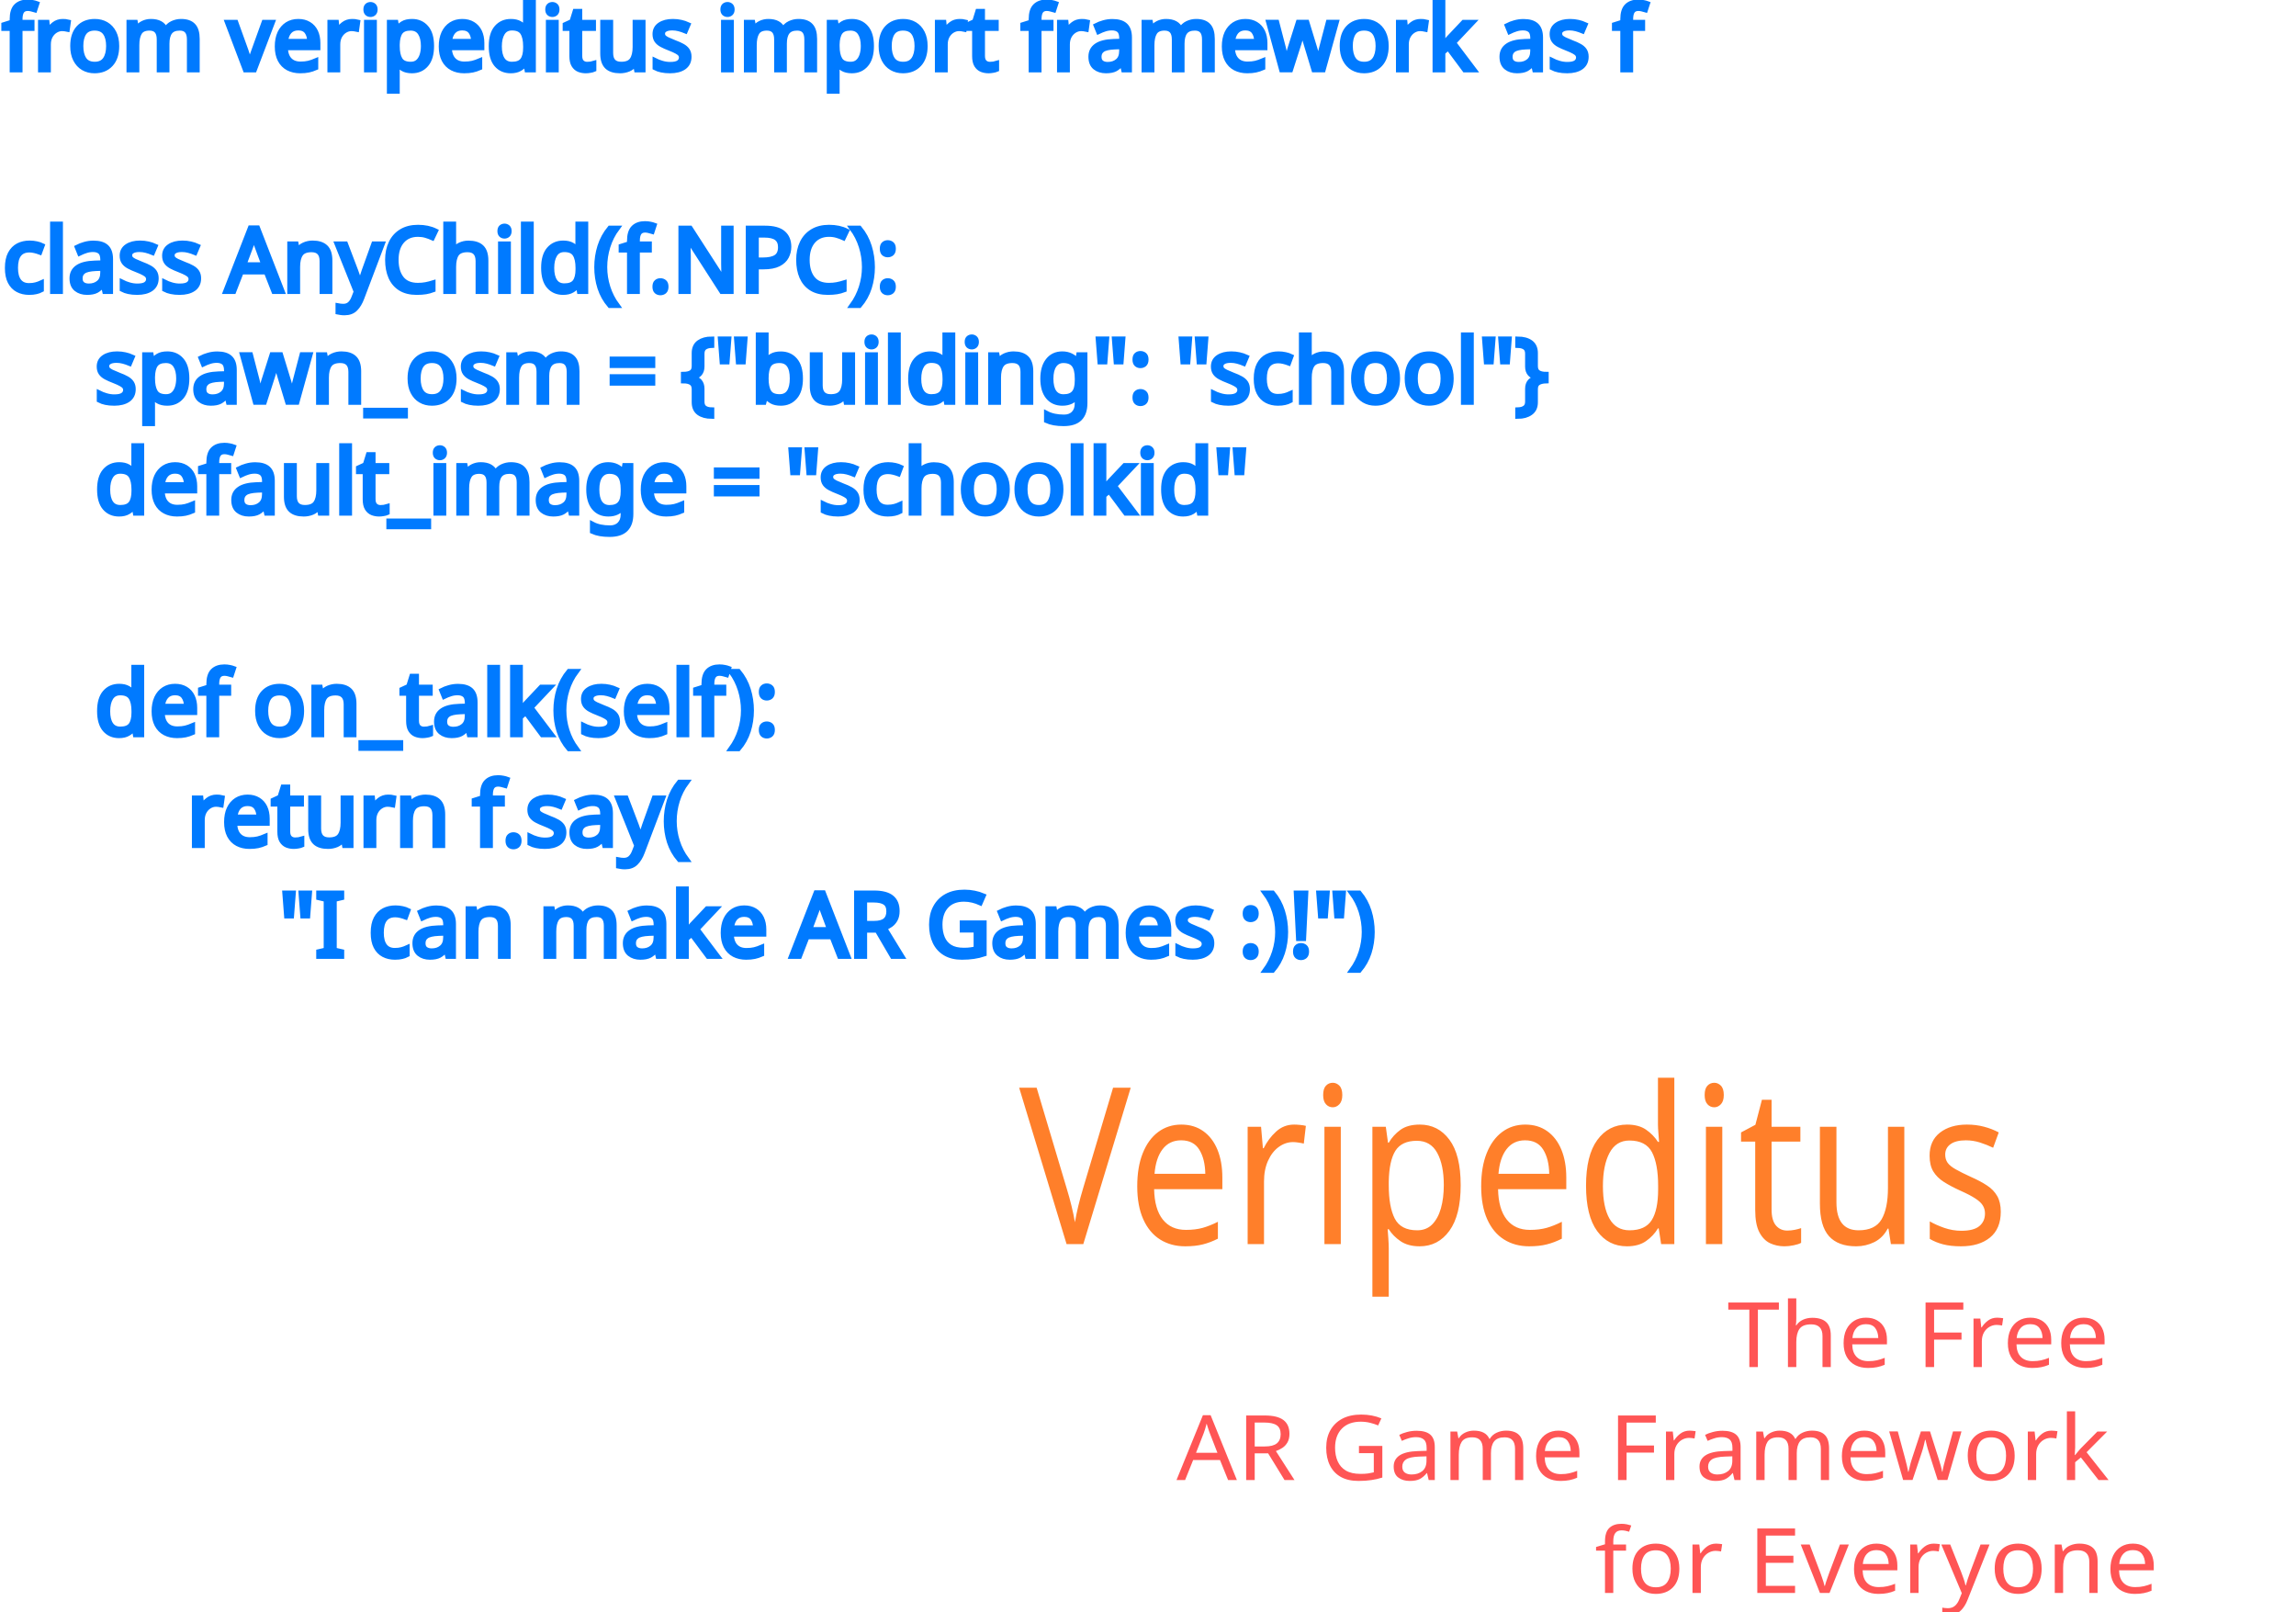
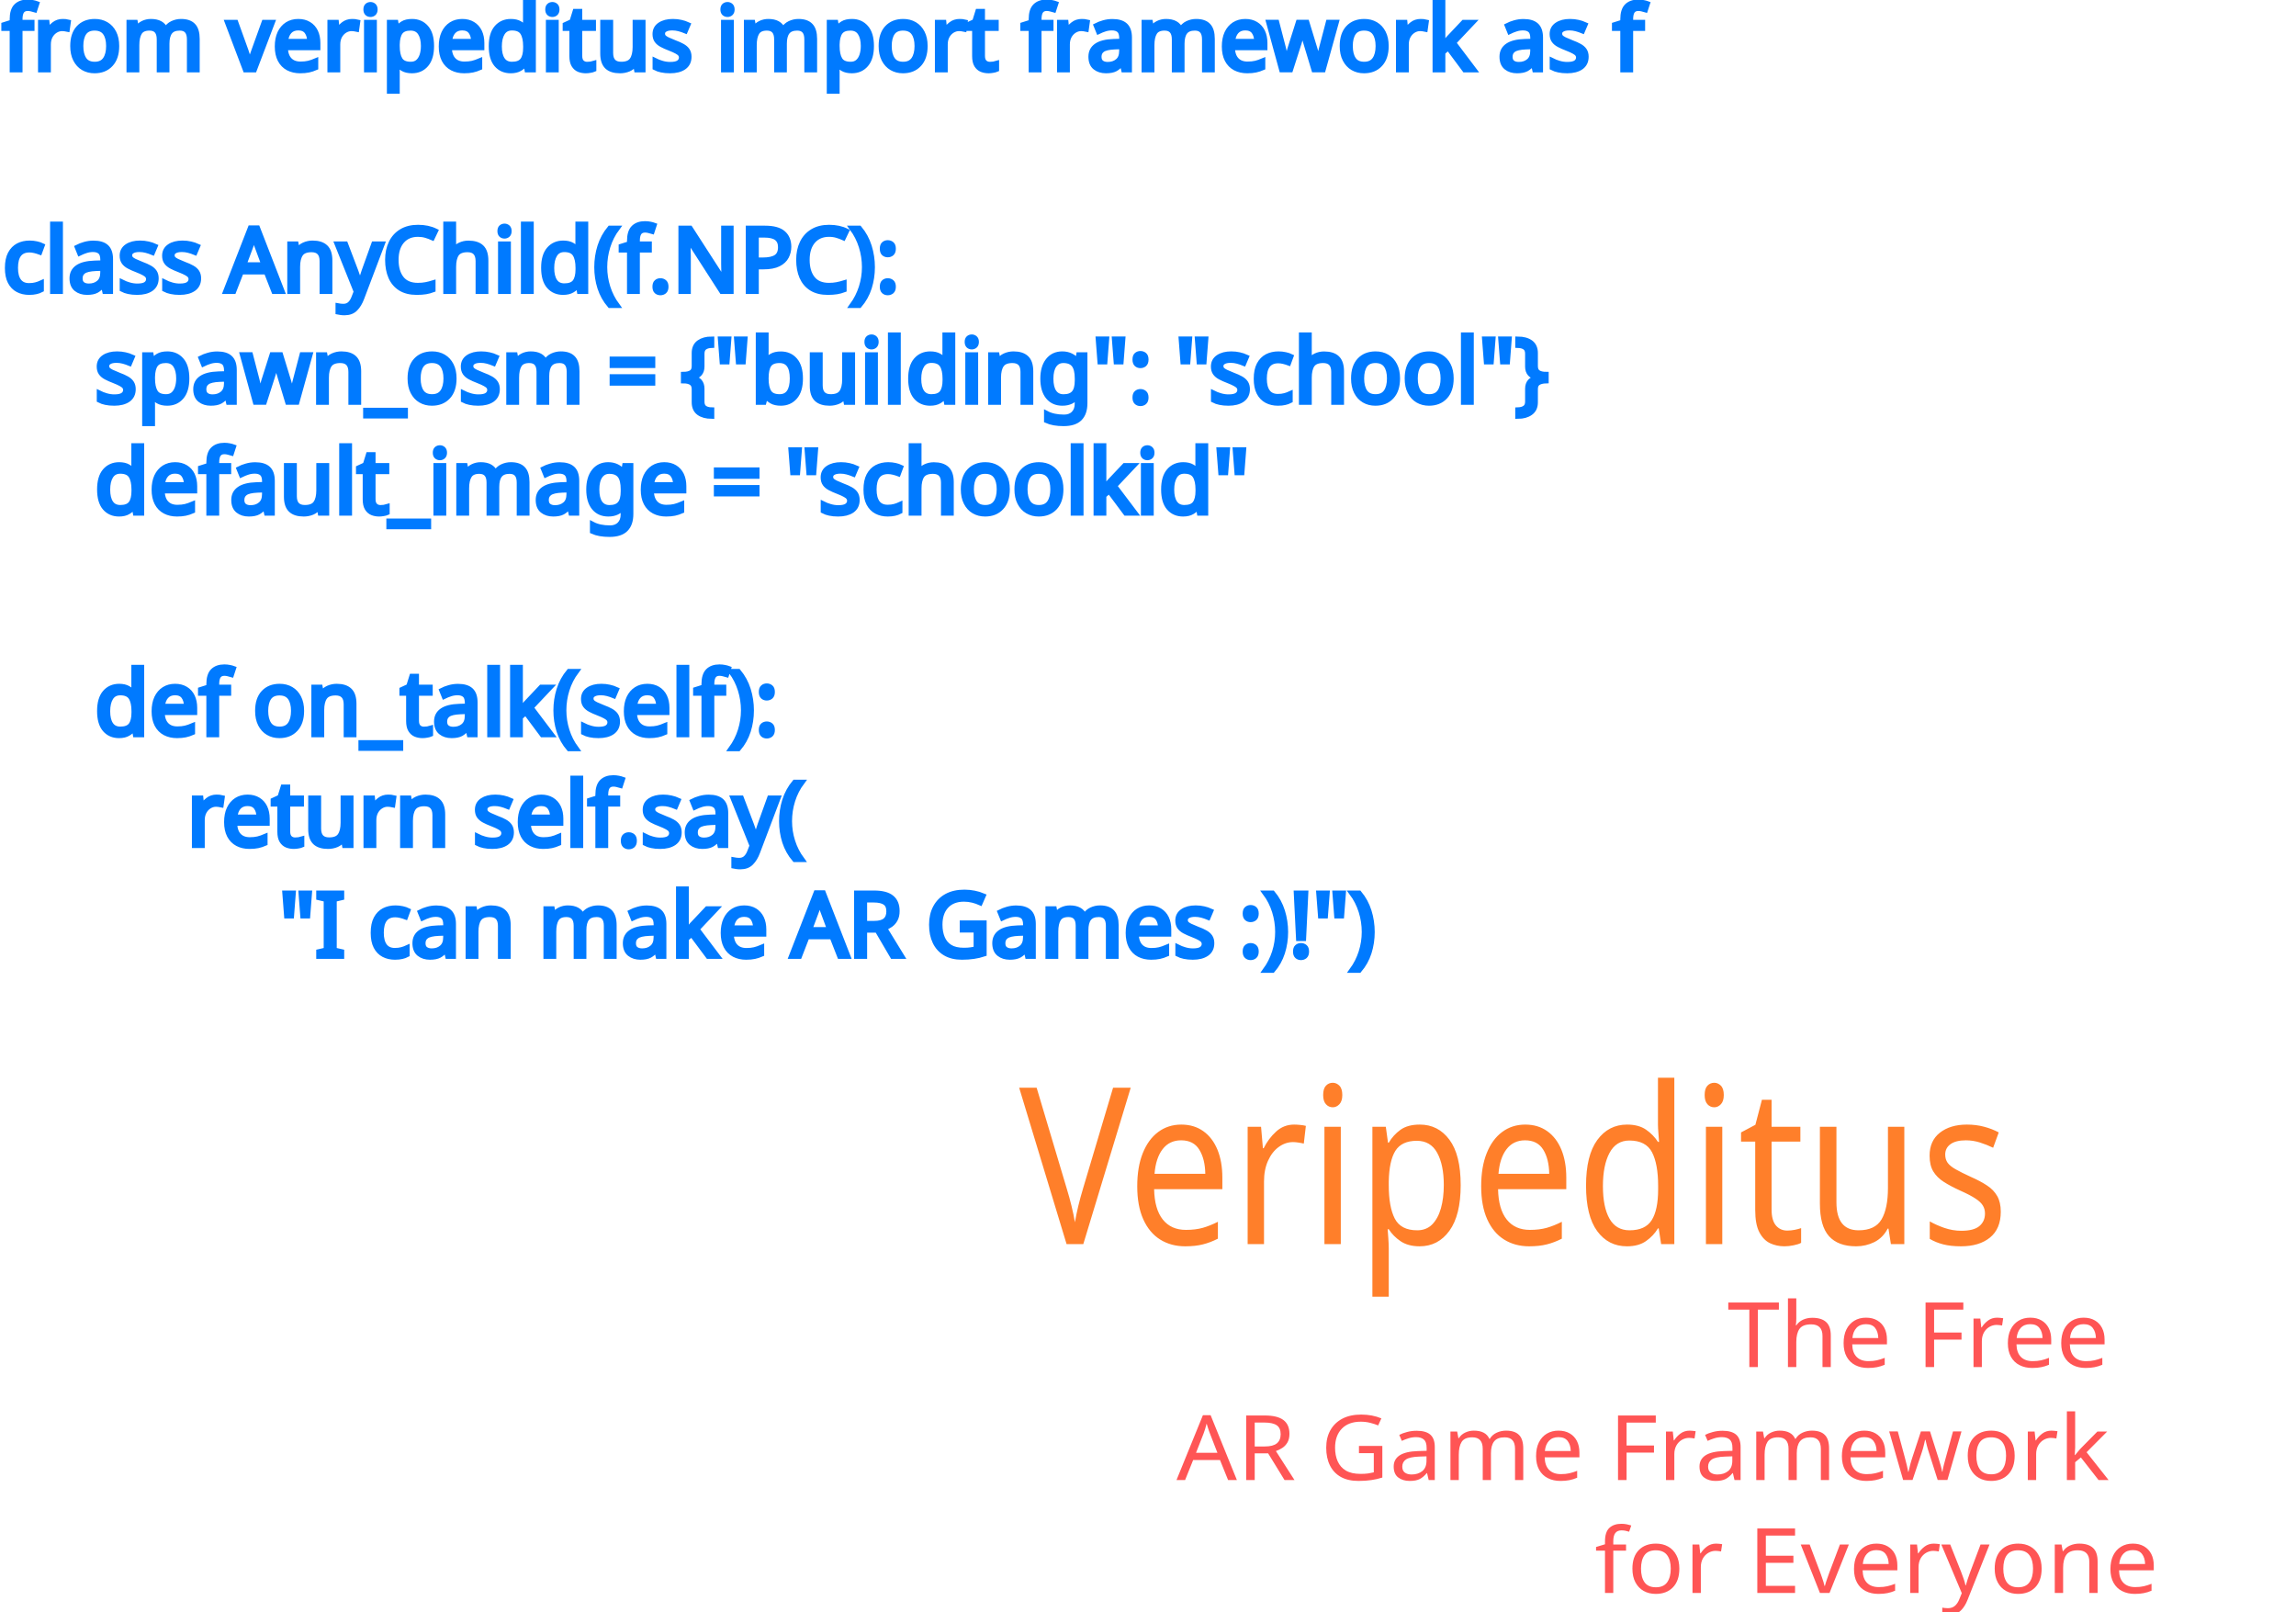
<svg xmlns="http://www.w3.org/2000/svg" version="1.1" id="svg4229" viewBox="0 0 571.698 401.143" height="113.211mm" width="161.346mm">
  <defs id="defs4231">
    <radialGradient r="117.98" gradientTransform="matrix(-0.67828,-1.6411,1.962,-0.8186,828.32,1315.7)" cx="612.52" cy="117" gradientUnits="userSpaceOnUse" id="radialGradient3150">
      <stop offset="0" style="stop-color:#0046e8" id="stop3781" />
      <stop offset="1" style="stop-color:#bee7ff" id="stop3783" />
    </radialGradient>
    <radialGradient r="104.76" gradientTransform="matrix(-0.089524,-3.5256,-2.5006,0.063543,677.268,2520.09)" cx="551.77" cy="65.548" gradientUnits="userSpaceOnUse" id="radialGradient3195">
      <stop offset="0" style="stop-color:#d7fd7f" id="stop13174" />
      <stop offset=".417" style="stop-color:#5c9524" id="stop13178" />
      <stop offset="1" style="stop-color:#281306" id="stop13176" />
    </radialGradient>
    <linearGradient x1="586.13" y1="247" x2="567.47" gradientUnits="userSpaceOnUse" y2="118.83" id="linearGradient3154">
      <stop offset="0" style="stop-color:#000000;stop-opacity:.804" id="stop20975" />
      <stop offset="1" style="stop-color:#646464;stop-opacity:0" id="stop20973" />
    </linearGradient>
    <radialGradient r="117.98" gradientTransform="matrix(-0.43484,1.0632,-1.1038,-0.46596,876.34,-680.65)" cx="654.58" cy="47.956" gradientUnits="userSpaceOnUse" id="radialGradient3156">
      <stop offset="0" style="stop-color:#e2f2ff" id="stop13197" />
      <stop offset="1" style="stop-color:#ffffff;stop-opacity:0" id="stop13199" />
    </radialGradient>
    <radialGradient r="322.95" cx="348" cy="352" gradientUnits="userSpaceOnUse" id="radialGradient3158">
      <stop offset="0" style="stop-color:black" id="stop7984" />
      <stop offset="0.7" style="stop-color:black" id="stop7990" />
      <stop offset="1" style="stop-color:#0093ff;stop-opacity:0" id="stop7986" />
    </radialGradient>
    <filter x="-0.183" y="-0.156" width="1.366" height="1.311" id="filter6611" style="color-interpolation-filters:sRGB">
      <feGaussianBlur stdDeviation="3.603" id="feGaussianBlur6613" />
    </filter>
    <filter style="color-interpolation-filters:sRGB" id="filter5128">
      <feGaussianBlur stdDeviation="3" result="result10" id="feGaussianBlur5130" />
      <feBlend in2="SourceGraphic" result="result5" mode="multiply" in="result10" id="feBlend5132" />
      <feComposite in2="SourceGraphic" in="result5" result="fbSourceGraphic" operator="over" id="feComposite5134" />
      <feGaussianBlur result="result9" stdDeviation="5" id="feGaussianBlur5136" />
      <feSpecularLighting in="result9" result="result1" lighting-color="#ffffff" surfaceScale="1" specularConstant="2.2" specularExponent="45" id="feSpecularLighting5138">
        <fePointLight x="-5000" y="-10000" z="20000" id="fePointLight5140" />
      </feSpecularLighting>
      <feComposite in2="fbSourceGraphic" in="result1" result="result2" operator="in" id="feComposite5142" />
      <feComposite in="result2" result="result4" operator="arithmetic" k2="2" k3="0.8" in2="fbSourceGraphic" id="feComposite5144" k1="0" k4="0" />
      <feBlend in="result4" in2="result4" mode="multiply" id="feBlend5146" />
    </filter>
  </defs>
  <g transform="translate(945.1984,-83.01078)" id="layer1">
    <text transform="scale(0.9214033,1.085301)" id="text3394" y="361.889" x="-750.405" style="font-style:normal;font-variant:normal;font-weight:normal;font-stretch:normal;font-size:50.241px;line-height:125%;font-family:'Acid Reflux BRK';-inkscape-font-specification:'Acid Reflux BRK';letter-spacing:0px;word-spacing:0px;fill:#ff7f2a;fill-opacity:1;stroke:none;stroke-width:1px;stroke-linecap:butt;stroke-linejoin:miter;stroke-opacity:1" xml:space="preserve">
      <tspan style="font-style:normal;font-variant:normal;font-weight:normal;font-stretch:normal;font-family:'Lethargic BRK';-inkscape-font-specification:'Lethargic BRK';fill:#ff7f2a;fill-opacity:1" y="361.889" x="-750.405" id="tspan3396">Veripeditus</tspan>
    </text>
    <text transform="scale(1.023292,0.977238)" xml:space="preserve" style="font-style:normal;font-variant:normal;font-weight:normal;font-stretch:normal;font-size:23.024px;line-height:125%;font-family:'Acid Reflux BRK';-inkscape-font-specification:'Acid Reflux BRK';letter-spacing:0px;word-spacing:0px;fill:#ff5555;fill-opacity:1;stroke:none;stroke-width:1px;stroke-linecap:butt;stroke-linejoin:miter;stroke-opacity:1" x="-368.501" y="433.22" id="text3398">
      <tspan id="tspan3400" x="-368.501" y="433.22" style="font-style:normal;font-variant:normal;font-weight:normal;font-stretch:normal;font-family:'Lethargic BRK';-inkscape-font-specification:'Lethargic BRK';text-align:end;text-anchor:end;fill:#ff5555;fill-opacity:1">The Free</tspan>
      <tspan id="tspan3404" x="-368.501" y="462" style="font-style:normal;font-variant:normal;font-weight:normal;font-stretch:normal;font-family:'Lethargic BRK';-inkscape-font-specification:'Lethargic BRK';text-align:end;text-anchor:end;fill:#ff5555;fill-opacity:1">AR Game Framework</tspan>
      <tspan id="tspan3402" x="-368.501" y="490.78" style="font-style:normal;font-variant:normal;font-weight:normal;font-stretch:normal;font-family:'Lethargic BRK';-inkscape-font-specification:'Lethargic BRK';text-align:end;text-anchor:end;fill:#ff5555;fill-opacity:1">for Everyone</tspan>
    </text>
    <text id="text4469" y="100.409" x="-944.568" style="font-style:normal;font-variant:normal;font-weight:normal;font-stretch:normal;font-size:37.833px;line-height:125%;font-family:'Acid Reflux BRK';-inkscape-font-specification:'Acid Reflux BRK';letter-spacing:0px;word-spacing:0px;fill:#007aff;fill-opacity:1;stroke:#007aff;stroke-width:1.261px;stroke-linecap:butt;stroke-linejoin:miter;stroke-opacity:1;" xml:space="preserve">
      <tspan style="font-style:normal;font-variant:normal;font-weight:normal;font-stretch:normal;font-size:22.069px;font-family:Hack;-inkscape-font-specification:Hack;fill:#007aff;fill-opacity:1;stroke:#007aff;stroke-width:1.261px;stroke-opacity:1;" y="100.409" x="-944.568" id="tspan4471">from veripeditus import framework as f</tspan>
      <tspan style="font-style:normal;font-variant:normal;font-weight:normal;font-stretch:normal;font-size:22.069px;font-family:Hack;-inkscape-font-specification:Hack;fill:#007aff;fill-opacity:1;stroke:#007aff;stroke-width:1.261px;stroke-opacity:1;" id="tspan4473" y="127.995" x="-944.568" />
      <tspan style="font-style:normal;font-variant:normal;font-weight:normal;font-stretch:normal;font-size:22.069px;font-family:Hack;-inkscape-font-specification:Hack;fill:#007aff;fill-opacity:1;stroke:#007aff;stroke-width:1.261px;stroke-opacity:1;" id="tspan4475" y="155.582" x="-944.568">class AnyChild(f.NPC):</tspan>
      <tspan id="tspan4477" style="font-style:normal;font-variant:normal;font-weight:normal;font-stretch:normal;font-size:22.069px;font-family:Hack;-inkscape-font-specification:Hack;fill:#007aff;fill-opacity:1;stroke:#007aff;stroke-width:1.261px;stroke-opacity:1;" y="183.169" x="-944.568">    spawn_osm = {"building": "school"}</tspan>
      <tspan id="tspan4479" style="font-style:normal;font-variant:normal;font-weight:normal;font-stretch:normal;font-size:22.069px;font-family:Hack;-inkscape-font-specification:Hack;fill:#007aff;fill-opacity:1;stroke:#007aff;stroke-width:1.261px;stroke-opacity:1;" y="210.755" x="-944.568">    default_image = "schoolkid"</tspan>
      <tspan id="tspan4495" style="font-style:normal;font-variant:normal;font-weight:normal;font-stretch:normal;font-size:22.069px;font-family:Hack;-inkscape-font-specification:Hack;fill:#007aff;fill-opacity:1;stroke:#007aff;stroke-width:1.261px;stroke-opacity:1;" y="238.342" x="-944.568" />
      <tspan id="tspan4497" style="font-style:normal;font-variant:normal;font-weight:normal;font-stretch:normal;font-size:22.069px;font-family:Hack;-inkscape-font-specification:Hack;fill:#007aff;fill-opacity:1;stroke:#007aff;stroke-width:1.261px;stroke-opacity:1;" y="265.928" x="-944.568">    def on_talk(self):</tspan>
-       <tspan id="tspan4501" style="font-style:normal;font-variant:normal;font-weight:normal;font-stretch:normal;font-size:22.069px;font-family:Hack;-inkscape-font-specification:Hack;fill:#007aff;fill-opacity:1;stroke:#007aff;stroke-width:1.261px;stroke-opacity:1;" y="293.515" x="-944.568">        return f.say(</tspan>
+       <tspan id="tspan4501" style="font-style:normal;font-variant:normal;font-weight:normal;font-stretch:normal;font-size:22.069px;font-family:Hack;-inkscape-font-specification:Hack;fill:#007aff;fill-opacity:1;stroke:#007aff;stroke-width:1.261px;stroke-opacity:1;" y="293.515" x="-944.568">        return self.say(</tspan>
      <tspan id="tspan4503" style="font-style:normal;font-variant:normal;font-weight:normal;font-stretch:normal;font-size:22.069px;font-family:Hack;-inkscape-font-specification:Hack;fill:#007aff;fill-opacity:1;stroke:#007aff;stroke-width:1.261px;stroke-opacity:1;" y="321.102" x="-944.568">            "I can make AR Games :)!")</tspan>
    </text>
  </g>
</svg>
